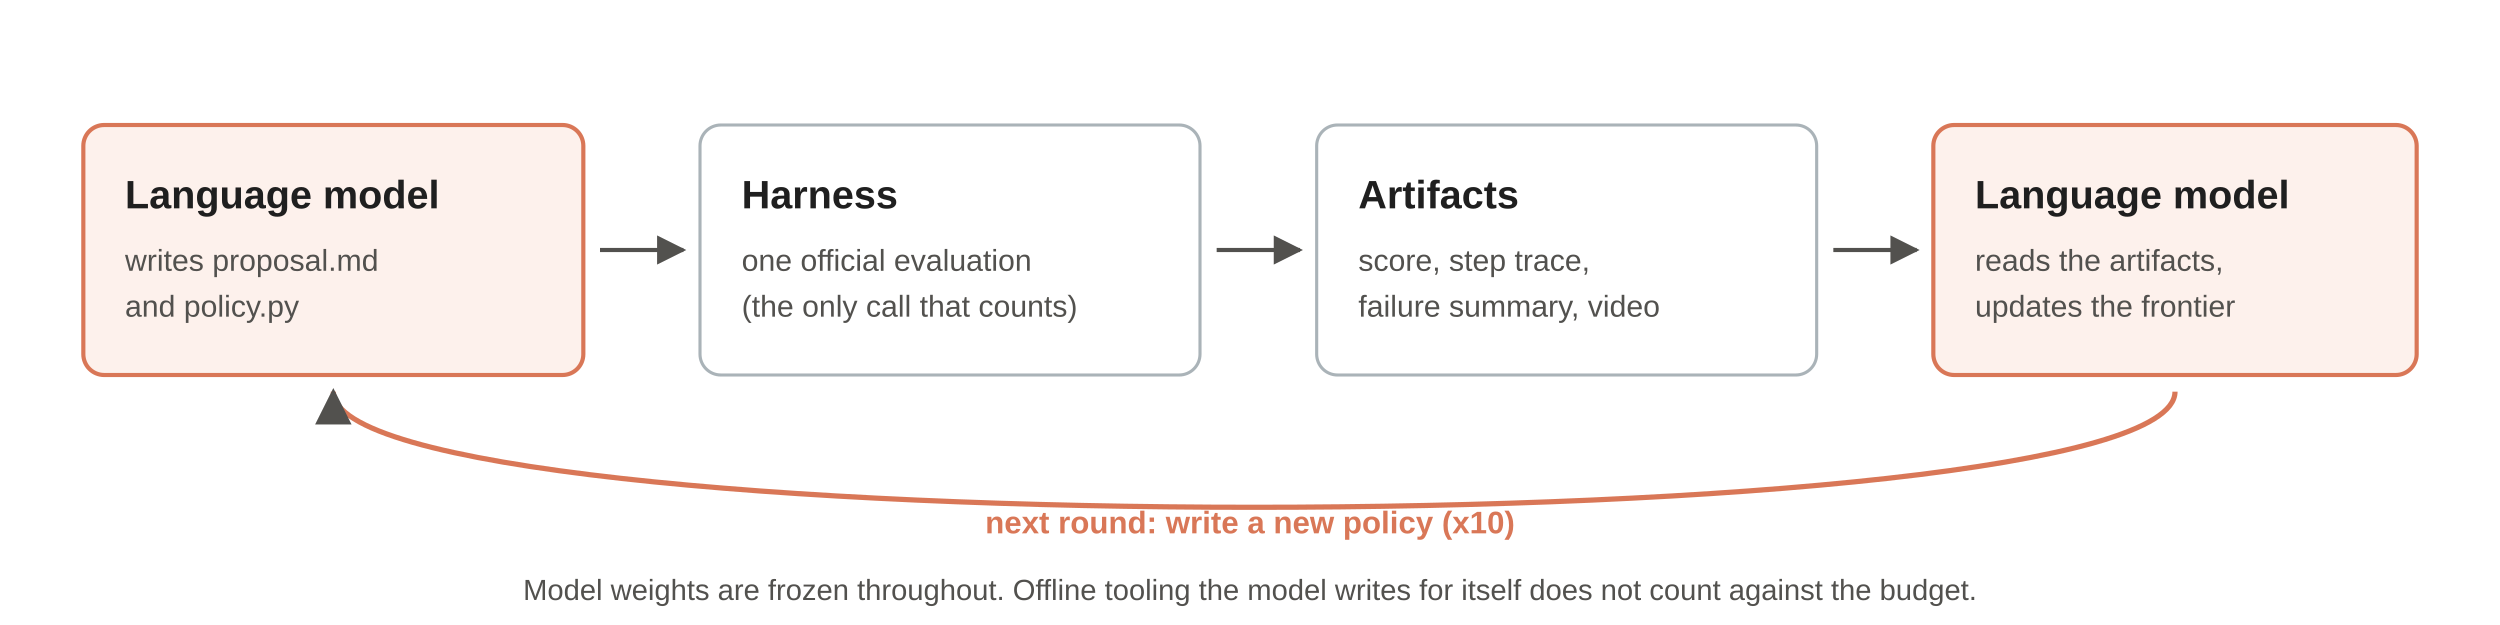
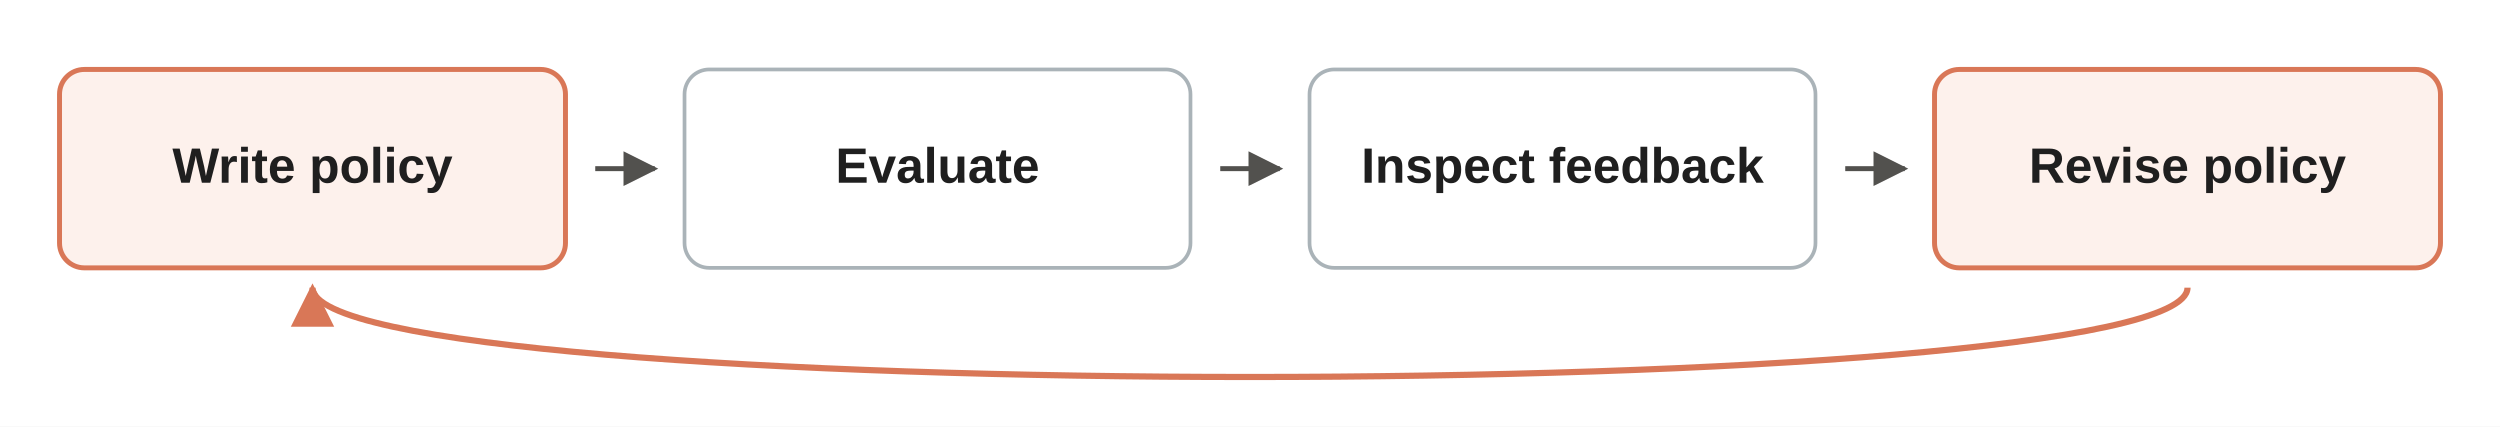
- <svg xmlns="http://www.w3.org/2000/svg" width="1200" height="300" viewBox="0 0 1200 300" role="img" aria-labelledby="t d">
+ <svg xmlns="http://www.w3.org/2000/svg" width="1008" height="172" viewBox="0 0 1008 172" role="img" aria-labelledby="title desc">
  <defs>
-     <marker id="a" viewBox="0 0 10 10" refX="9" refY="5" markerWidth="7" markerHeight="7" orient="auto-start-reverse">
+     <marker id="arrow" viewBox="0 0 10 10" refX="9" refY="5" markerWidth="7" markerHeight="7" orient="auto">
      <path d="M 0 0 L 10 5 L 0 10 z" fill="#52514e" />
+     </marker>
+     <marker id="loop-arrow" viewBox="0 0 10 10" refX="9" refY="5" markerWidth="7" markerHeight="7" orient="auto">
+       <path d="M 0 0 L 10 5 L 0 10 z" fill="#d97757" />
    </marker>
    <style>
      .box { fill: #ffffff; stroke: #aab3b8; stroke-width: 1.5; }
      .agent { fill: #fdf1ec; stroke: #d97757; stroke-width: 2; }
-       .label { font: 700 19px Arial, sans-serif; fill: #1f1f1f; }
-       .detail { font: 14.5px Arial, sans-serif; fill: #52514e; }
-       .arrow { fill: none; stroke: #52514e; stroke-width: 2; marker-end: url(#a); }
-       .loop { fill: none; stroke: #d97757; stroke-width: 2.5; marker-end: url(#a); }
-       .looptext { font: 700 15px Arial, sans-serif; fill: #d97757; }
-       .note { font: 14px Arial, sans-serif; fill: #52514e; }
+       .label { font: 700 20px Arial, sans-serif; fill: #1f1f1f; text-anchor: middle; dominant-baseline: middle; }
+       .arrow { fill: none; stroke: #52514e; stroke-width: 2; marker-end: url(#arrow); }
+       .loop { fill: none; stroke: #d97757; stroke-width: 2.5; marker-end: url(#loop-arrow); }
    </style>
  </defs>
-   <rect width="1200" height="300" fill="#ffffff" />
-   <g transform="translate(40 60)">
-     <rect class="agent" width="240" height="120" rx="10" />
-     <text class="label" x="20" y="40">Language model</text>
-     <text class="detail" x="20" y="70">writes proposal.md</text>
-     <text class="detail" x="20" y="92">and policy.py</text>
-   </g>
-   <path class="arrow" d="M 288 120 L 328 120" />
-   <g transform="translate(336 60)">
-     <rect class="box" width="240" height="120" rx="10" />
-     <text class="label" x="20" y="40">Harness</text>
-     <text class="detail" x="20" y="70">one official evaluation</text>
-     <text class="detail" x="20" y="92">(the only call that counts)</text>
-   </g>
-   <path class="arrow" d="M 584 120 L 624 120" />
-   <g transform="translate(632 60)">
-     <rect class="box" width="240" height="120" rx="10" />
-     <text class="label" x="20" y="40">Artifacts</text>
-     <text class="detail" x="20" y="70">score, step trace,</text>
-     <text class="detail" x="20" y="92">failure summary, video</text>
-   </g>
-   <path class="arrow" d="M 880 120 L 920 120" />
-   <g transform="translate(928 60)">
-     <rect class="agent" width="232" height="120" rx="10" />
-     <text class="label" x="20" y="40">Language model</text>
-     <text class="detail" x="20" y="70">reads the artifacts,</text>
-     <text class="detail" x="20" y="92">updates the frontier</text>
-   </g>
-   <path class="loop" d="M 1044 188 C 1044 262, 160 262, 160 188" />
-   <text class="looptext" x="600" y="256" text-anchor="middle">next round: write a new policy  (x10)</text>
-   <text class="note" x="600" y="288" text-anchor="middle">Model weights are frozen throughout. Offline tooling the model writes for itself does not count against the budget.</text>
+   <rect width="1008" height="172" fill="#ffffff" />
+   <rect class="agent" x="24" y="28" width="204" height="80" rx="10" />
+   <text class="label" x="126" y="68">Write policy</text>
+   <path class="arrow" d="M 240 68 H 264" />
+   <rect class="box" x="276" y="28" width="204" height="80" rx="10" />
+   <text class="label" x="378" y="68">Evaluate</text>
+   <path class="arrow" d="M 492 68 H 516" />
+   <rect class="box" x="528" y="28" width="204" height="80" rx="10" />
+   <text class="label" x="630" y="68">Inspect feedback</text>
+   <path class="arrow" d="M 744 68 H 768" />
+   <rect class="agent" x="780" y="28" width="204" height="80" rx="10" />
+   <text class="label" x="882" y="68">Revise policy</text>
+   <path class="loop" d="M 882 116 C 882 164, 126 164, 126 116" />
</svg>
